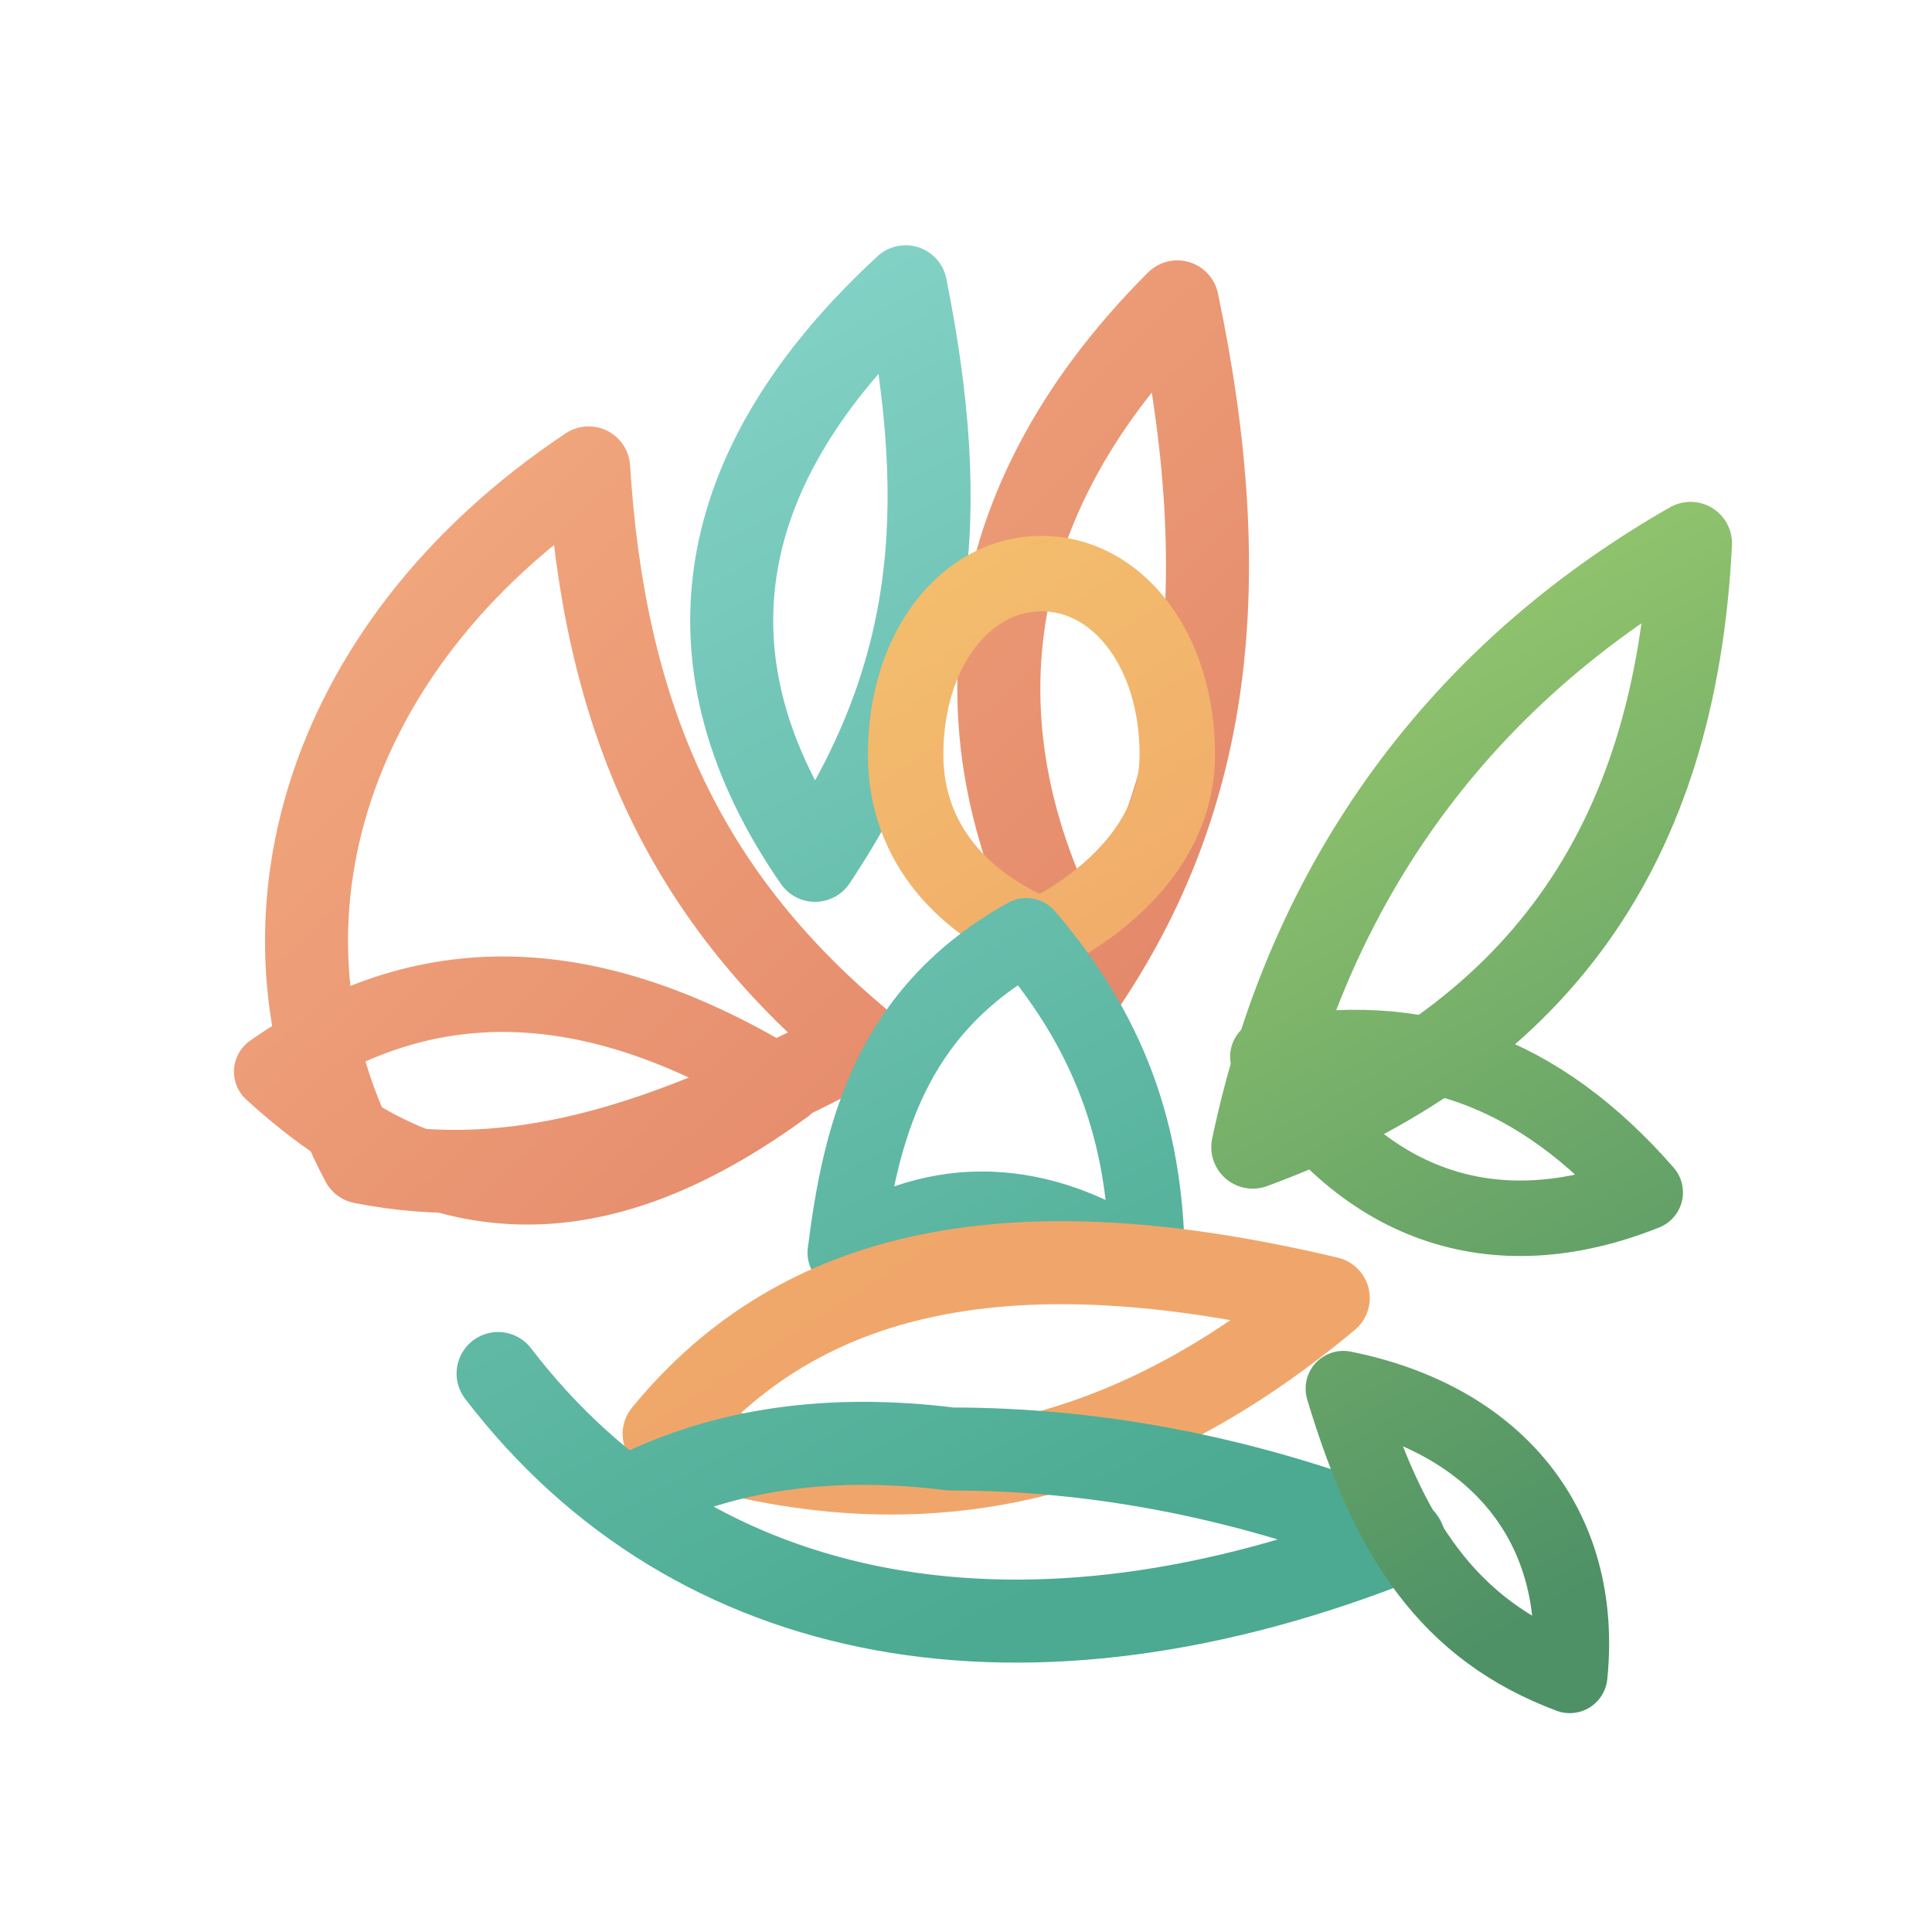
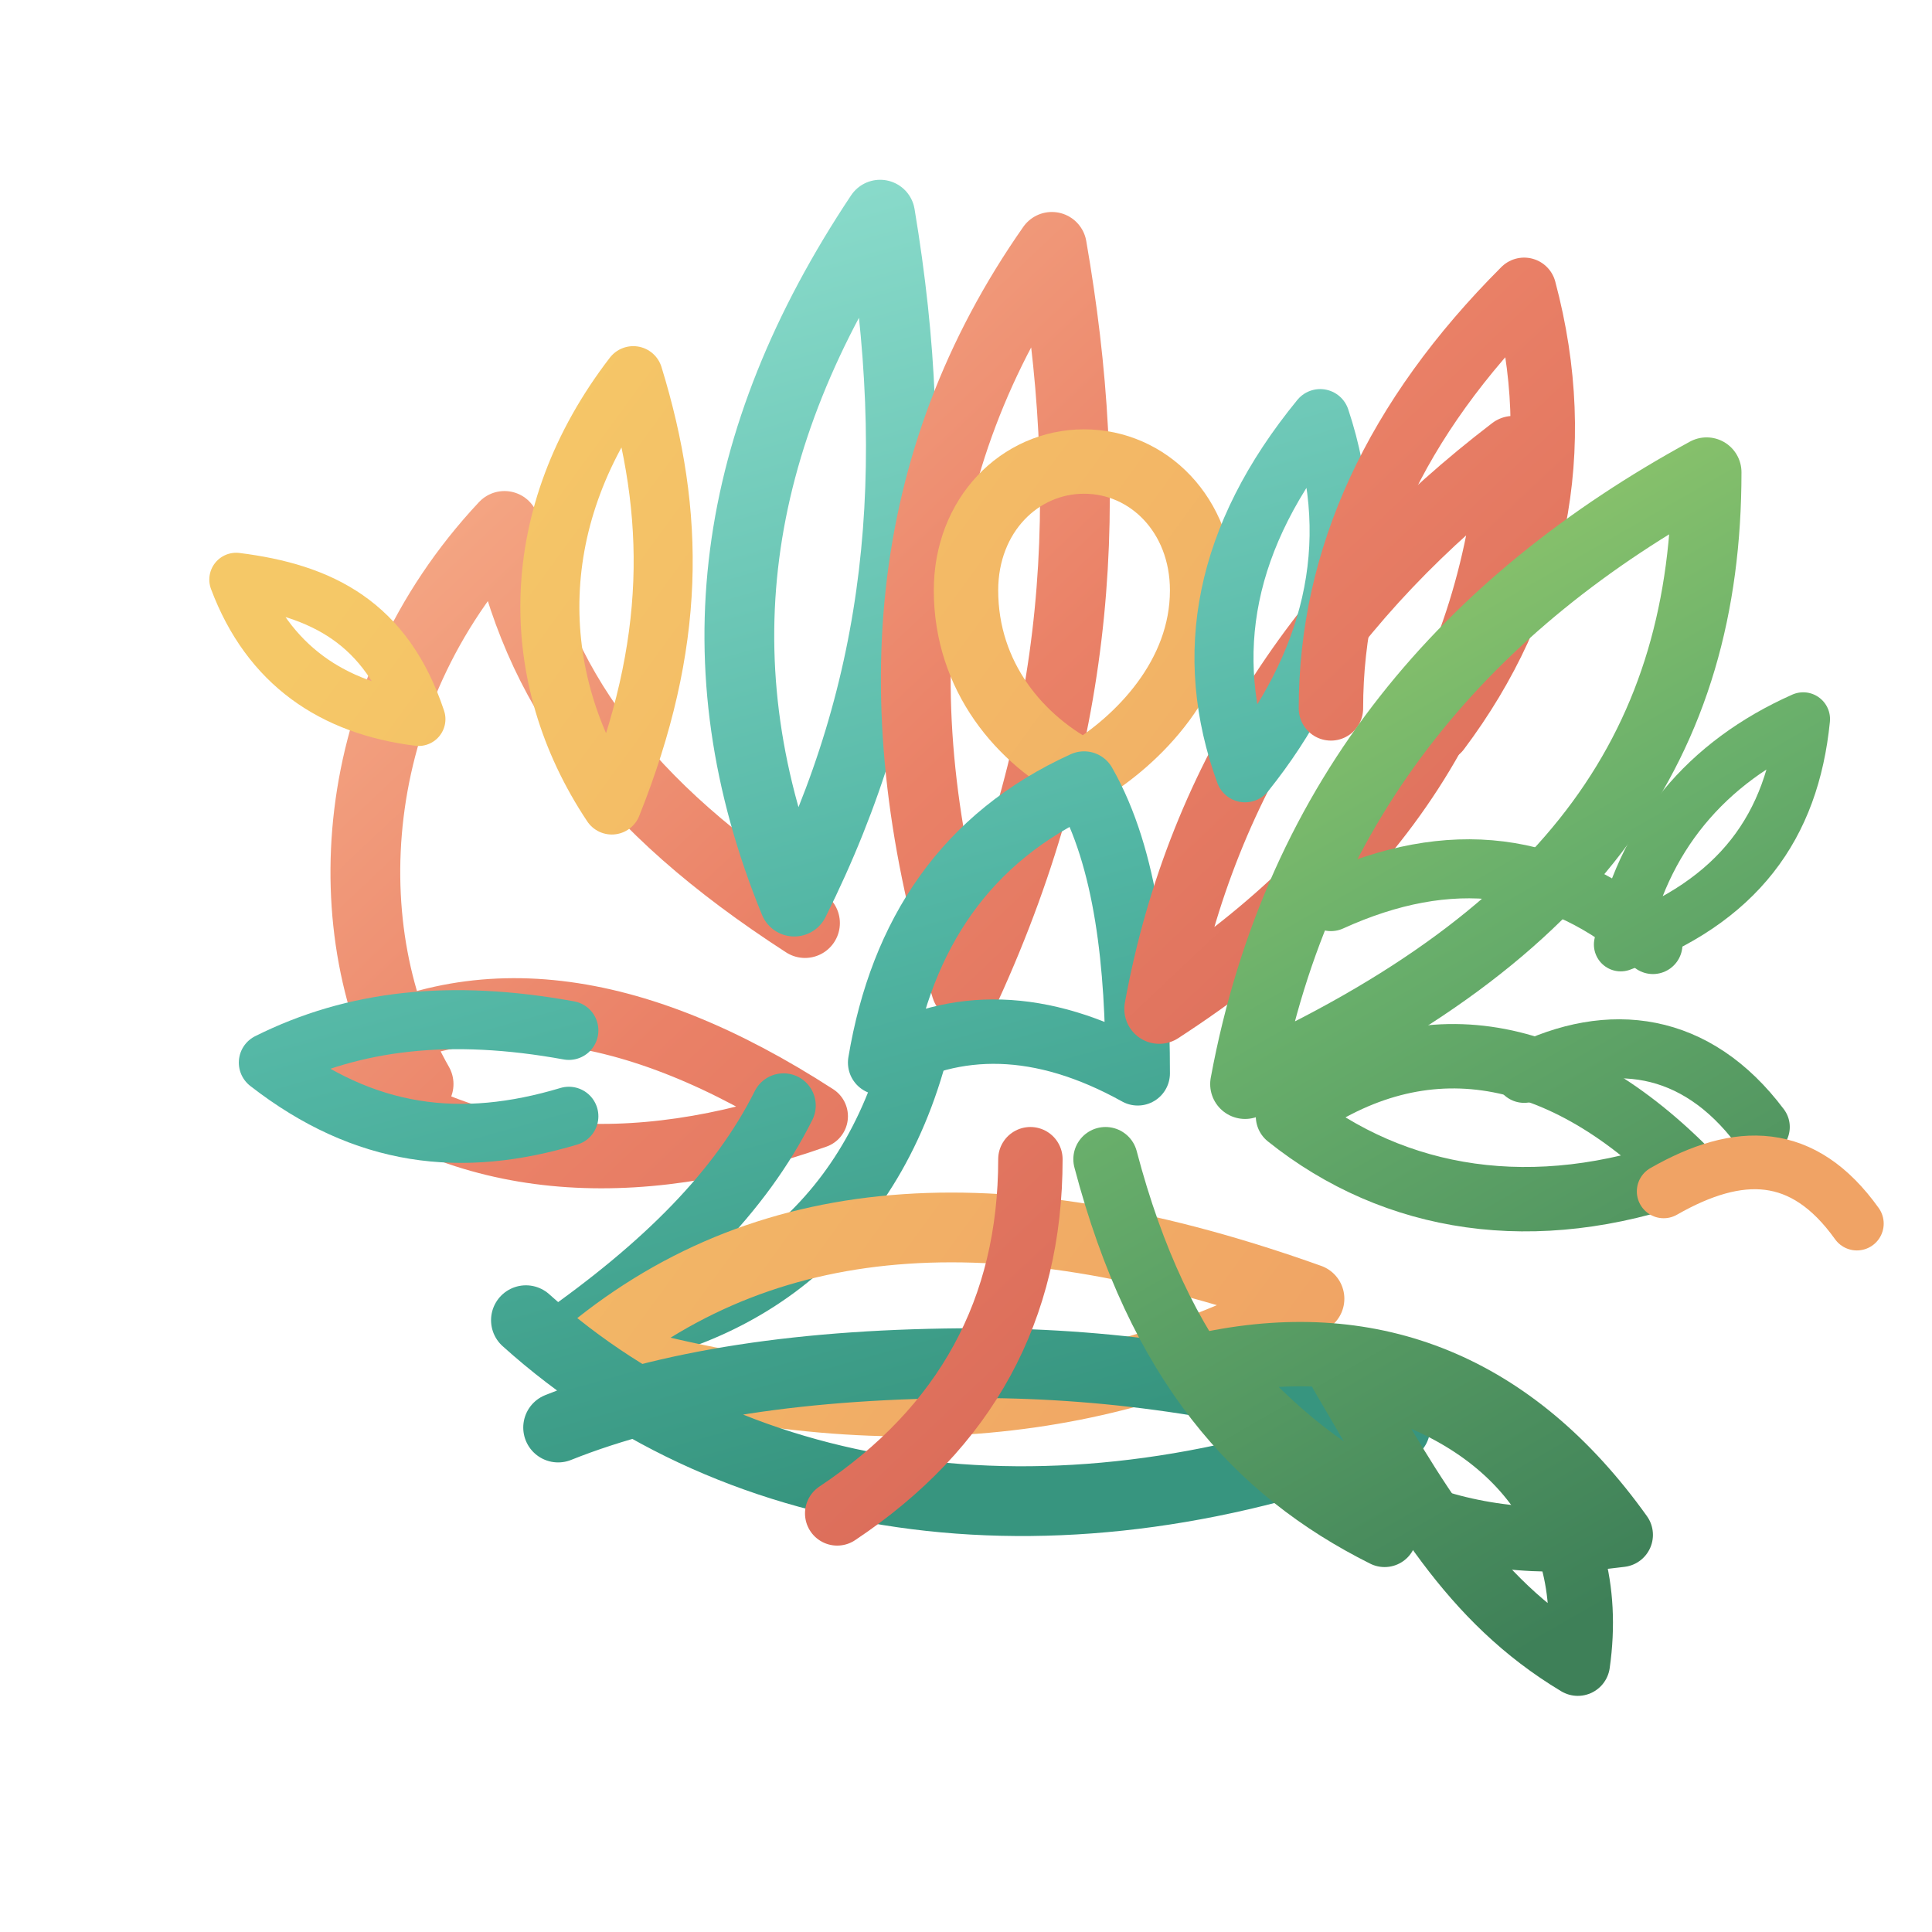
- <svg xmlns="http://www.w3.org/2000/svg" width="128" height="128" viewBox="0 0 128 128" fill="none">
+ <svg xmlns="http://www.w3.org/2000/svg" width="180" height="180" viewBox="0 0 180 180" fill="none">
  <defs>
-     <linearGradient id="petalWarm" x1="16" y1="38" x2="68" y2="92" gradientUnits="userSpaceOnUse">
-       <stop offset="0" stop-color="#F2A97E" />
-       <stop offset="1" stop-color="#E18267" />
+     <linearGradient id="warmStroke" x1="25" y1="44" x2="108" y2="132" gradientUnits="userSpaceOnUse">
+       <stop offset="0" stop-color="#F7B08B" />
+       <stop offset="0.52" stop-color="#EA8167" />
+       <stop offset="1" stop-color="#D96A58" />
    </linearGradient>
-     <linearGradient id="petalCool" x1="48" y1="20" x2="88" y2="96" gradientUnits="userSpaceOnUse">
-       <stop offset="0" stop-color="#83D2C7" />
-       <stop offset="1" stop-color="#4BAA91" />
+     <linearGradient id="coolStroke" x1="58" y1="22" x2="90" y2="136" gradientUnits="userSpaceOnUse">
+       <stop offset="0" stop-color="#8ADBCB" />
+       <stop offset="0.58" stop-color="#51B5A3" />
+       <stop offset="1" stop-color="#37957F" />
    </linearGradient>
-     <linearGradient id="leafFresh" x1="78" y1="28" x2="118" y2="98" gradientUnits="userSpaceOnUse">
-       <stop offset="0" stop-color="#A7D46E" />
-       <stop offset="1" stop-color="#4E9166" />
+     <linearGradient id="greenStroke" x1="94" y1="38" x2="156" y2="146" gradientUnits="userSpaceOnUse">
+       <stop offset="0" stop-color="#A9D56B" />
+       <stop offset="0.5" stop-color="#69AF6B" />
+       <stop offset="1" stop-color="#3E8058" />
    </linearGradient>
-     <linearGradient id="accentGold" x1="58" y1="24" x2="86" y2="68" gradientUnits="userSpaceOnUse">
-       <stop offset="0" stop-color="#F4C66E" />
-       <stop offset="1" stop-color="#F0A66A" />
+     <linearGradient id="goldStroke" x1="34" y1="52" x2="130" y2="122" gradientUnits="userSpaceOnUse">
+       <stop offset="0" stop-color="#F5C867" />
+       <stop offset="1" stop-color="#F0A365" />
    </linearGradient>
  </defs>
  <g stroke-linecap="round" stroke-linejoin="round">
-     <path d="M24 77C16 62 21 43 39 31C40 47 45 59 57 69C44 76 34 79 24 77Z" stroke="url(#petalWarm)" stroke-width="5.5" />
-     <path d="M18 71C28 64 39 64 52 72C41 80 30 82 18 71Z" stroke="url(#petalWarm)" stroke-width="5" />
-     <path d="M54 57C45 44 47 31 60 19C63 34 62 45 54 57Z" stroke="url(#petalCool)" stroke-width="5.5" />
-     <path d="M72 65C63 50 64 34 78 20C82 39 80 53 72 65Z" stroke="url(#petalWarm)" stroke-width="5.5" />
-     <path d="M60 50C60 43 64 38 69 38C74 38 78 43 78 50C78 56 73 60 69 62C64 60 60 56 60 50Z" stroke="url(#accentGold)" stroke-width="5" />
-     <path d="M68 62C59 67 57 75 56 83C62 79 69 79 76 84C76 76 74 69 68 62Z" stroke="url(#petalCool)" stroke-width="5" />
-     <path d="M83 76C87 57 98 44 112 36C111 56 102 69 83 76Z" stroke="url(#leafFresh)" stroke-width="5.5" />
-     <path d="M84 70C94 68 102 71 109 79C99 83 90 80 84 70Z" stroke="url(#leafFresh)" stroke-width="5" />
-     <path d="M44 95C53 84 67 81 88 86C76 96 62 101 44 95Z" stroke="url(#accentGold)" stroke-width="5.5" />
-     <path d="M33 91C46 108 68 112 93 102C83 98 73 96 63 96C55 95 48 96 42 99" stroke="url(#petalCool)" stroke-width="5.5" />
-     <path d="M89 92C99 94 105 101 104 111C96 108 92 102 89 92Z" stroke="url(#leafFresh)" stroke-width="5" />
+     <path d="M39 101C31 87 32 65 47 49C50 64 58 75 75 86" stroke="url(#warmStroke)" stroke-width="6.5" />
+     <path d="M31 99C44 91 59 93 76 104C59 110 43 109 31 99Z" stroke="url(#warmStroke)" stroke-width="6" />
+     <path d="M57 75C49 63 49 48 59 35C63 48 63 60 57 75Z" stroke="url(#goldStroke)" stroke-width="5.5" />
+     <path d="M53 104C43 107 34 106 25 99C33 95 42 94 53 96" stroke="url(#coolStroke)" stroke-width="5.5" />
+     <path d="M74 84C65 62 68 41 82 20C86 44 84 64 74 84Z" stroke="url(#coolStroke)" stroke-width="6.5" />
+     <path d="M90 92C82 66 84 43 98 23C102 46 101 68 90 92Z" stroke="url(#warmStroke)" stroke-width="6.5" />
+     <path d="M90 55C90 48 95 43 101 43C107 43 112 48 112 55C112 63 106 69 101 72C95 69 90 63 90 55Z" stroke="url(#goldStroke)" stroke-width="6" />
+     <path d="M101 73C90 78 84 87 82 99C89 95 97 95 106 100C106 90 105 80 101 73Z" stroke="url(#coolStroke)" stroke-width="6" />
+     <path d="M85 99C80 116 67 124 52 125C62 118 69 111 73 103" stroke="url(#coolStroke)" stroke-width="6" />
+     <path d="M108 94C112 72 124 55 141 42C139 65 128 81 108 94Z" stroke="url(#warmStroke)" stroke-width="6.5" />
+     <path d="M116 72C112 61 114 50 123 39C127 51 124 62 116 72Z" stroke="url(#coolStroke)" stroke-width="5.5" />
+     <path d="M124 66C124 52 130 39 142 27C146 42 143 56 134 68" stroke="url(#warmStroke)" stroke-width="6" />
+     <path d="M116 101C121 74 137 56 159 44C159 69 147 87 116 101Z" stroke="url(#greenStroke)" stroke-width="6.5" />
+     <path d="M120 104C132 95 145 97 157 109C143 114 130 112 120 104Z" stroke="url(#greenStroke)" stroke-width="6" />
+     <path d="M124 84C135 79 145 80 154 88" stroke="url(#greenStroke)" stroke-width="5.5" />
+     <path d="M151 88C153 78 159 71 168 67C167 77 162 84 151 88Z" stroke="url(#greenStroke)" stroke-width="5" />
+     <path d="M142 100C150 96 158 97 164 105" stroke="url(#greenStroke)" stroke-width="5.5" />
+     <path d="M55 126C72 112 94 111 122 121C104 131 82 134 55 126Z" stroke="url(#goldStroke)" stroke-width="6.5" />
+     <path d="M49 123C69 141 99 145 130 133C117 129 104 127 91 127C75 127 62 129 52 133" stroke="url(#coolStroke)" stroke-width="6.5" />
+     <path d="M113 127C128 124 141 129 151 143C136 145 124 140 113 127Z" stroke="url(#greenStroke)" stroke-width="6" />
+     <path d="M125 128C140 131 149 141 147 155C137 149 132 140 125 128Z" stroke="url(#greenStroke)" stroke-width="6" />
+     <path d="M96 108C96 122 90 133 78 141" stroke="url(#warmStroke)" stroke-width="6" />
+     <path d="M103 108C108 127 117 137 129 143" stroke="url(#greenStroke)" stroke-width="6" />
+     <path d="M39 67C31 66 25 62 22 54C30 55 36 58 39 67Z" stroke="url(#goldStroke)" stroke-width="5" />
+     <path d="M155 111C162 107 168 107 173 114" stroke="url(#goldStroke)" stroke-width="5" />
  </g>
</svg>
